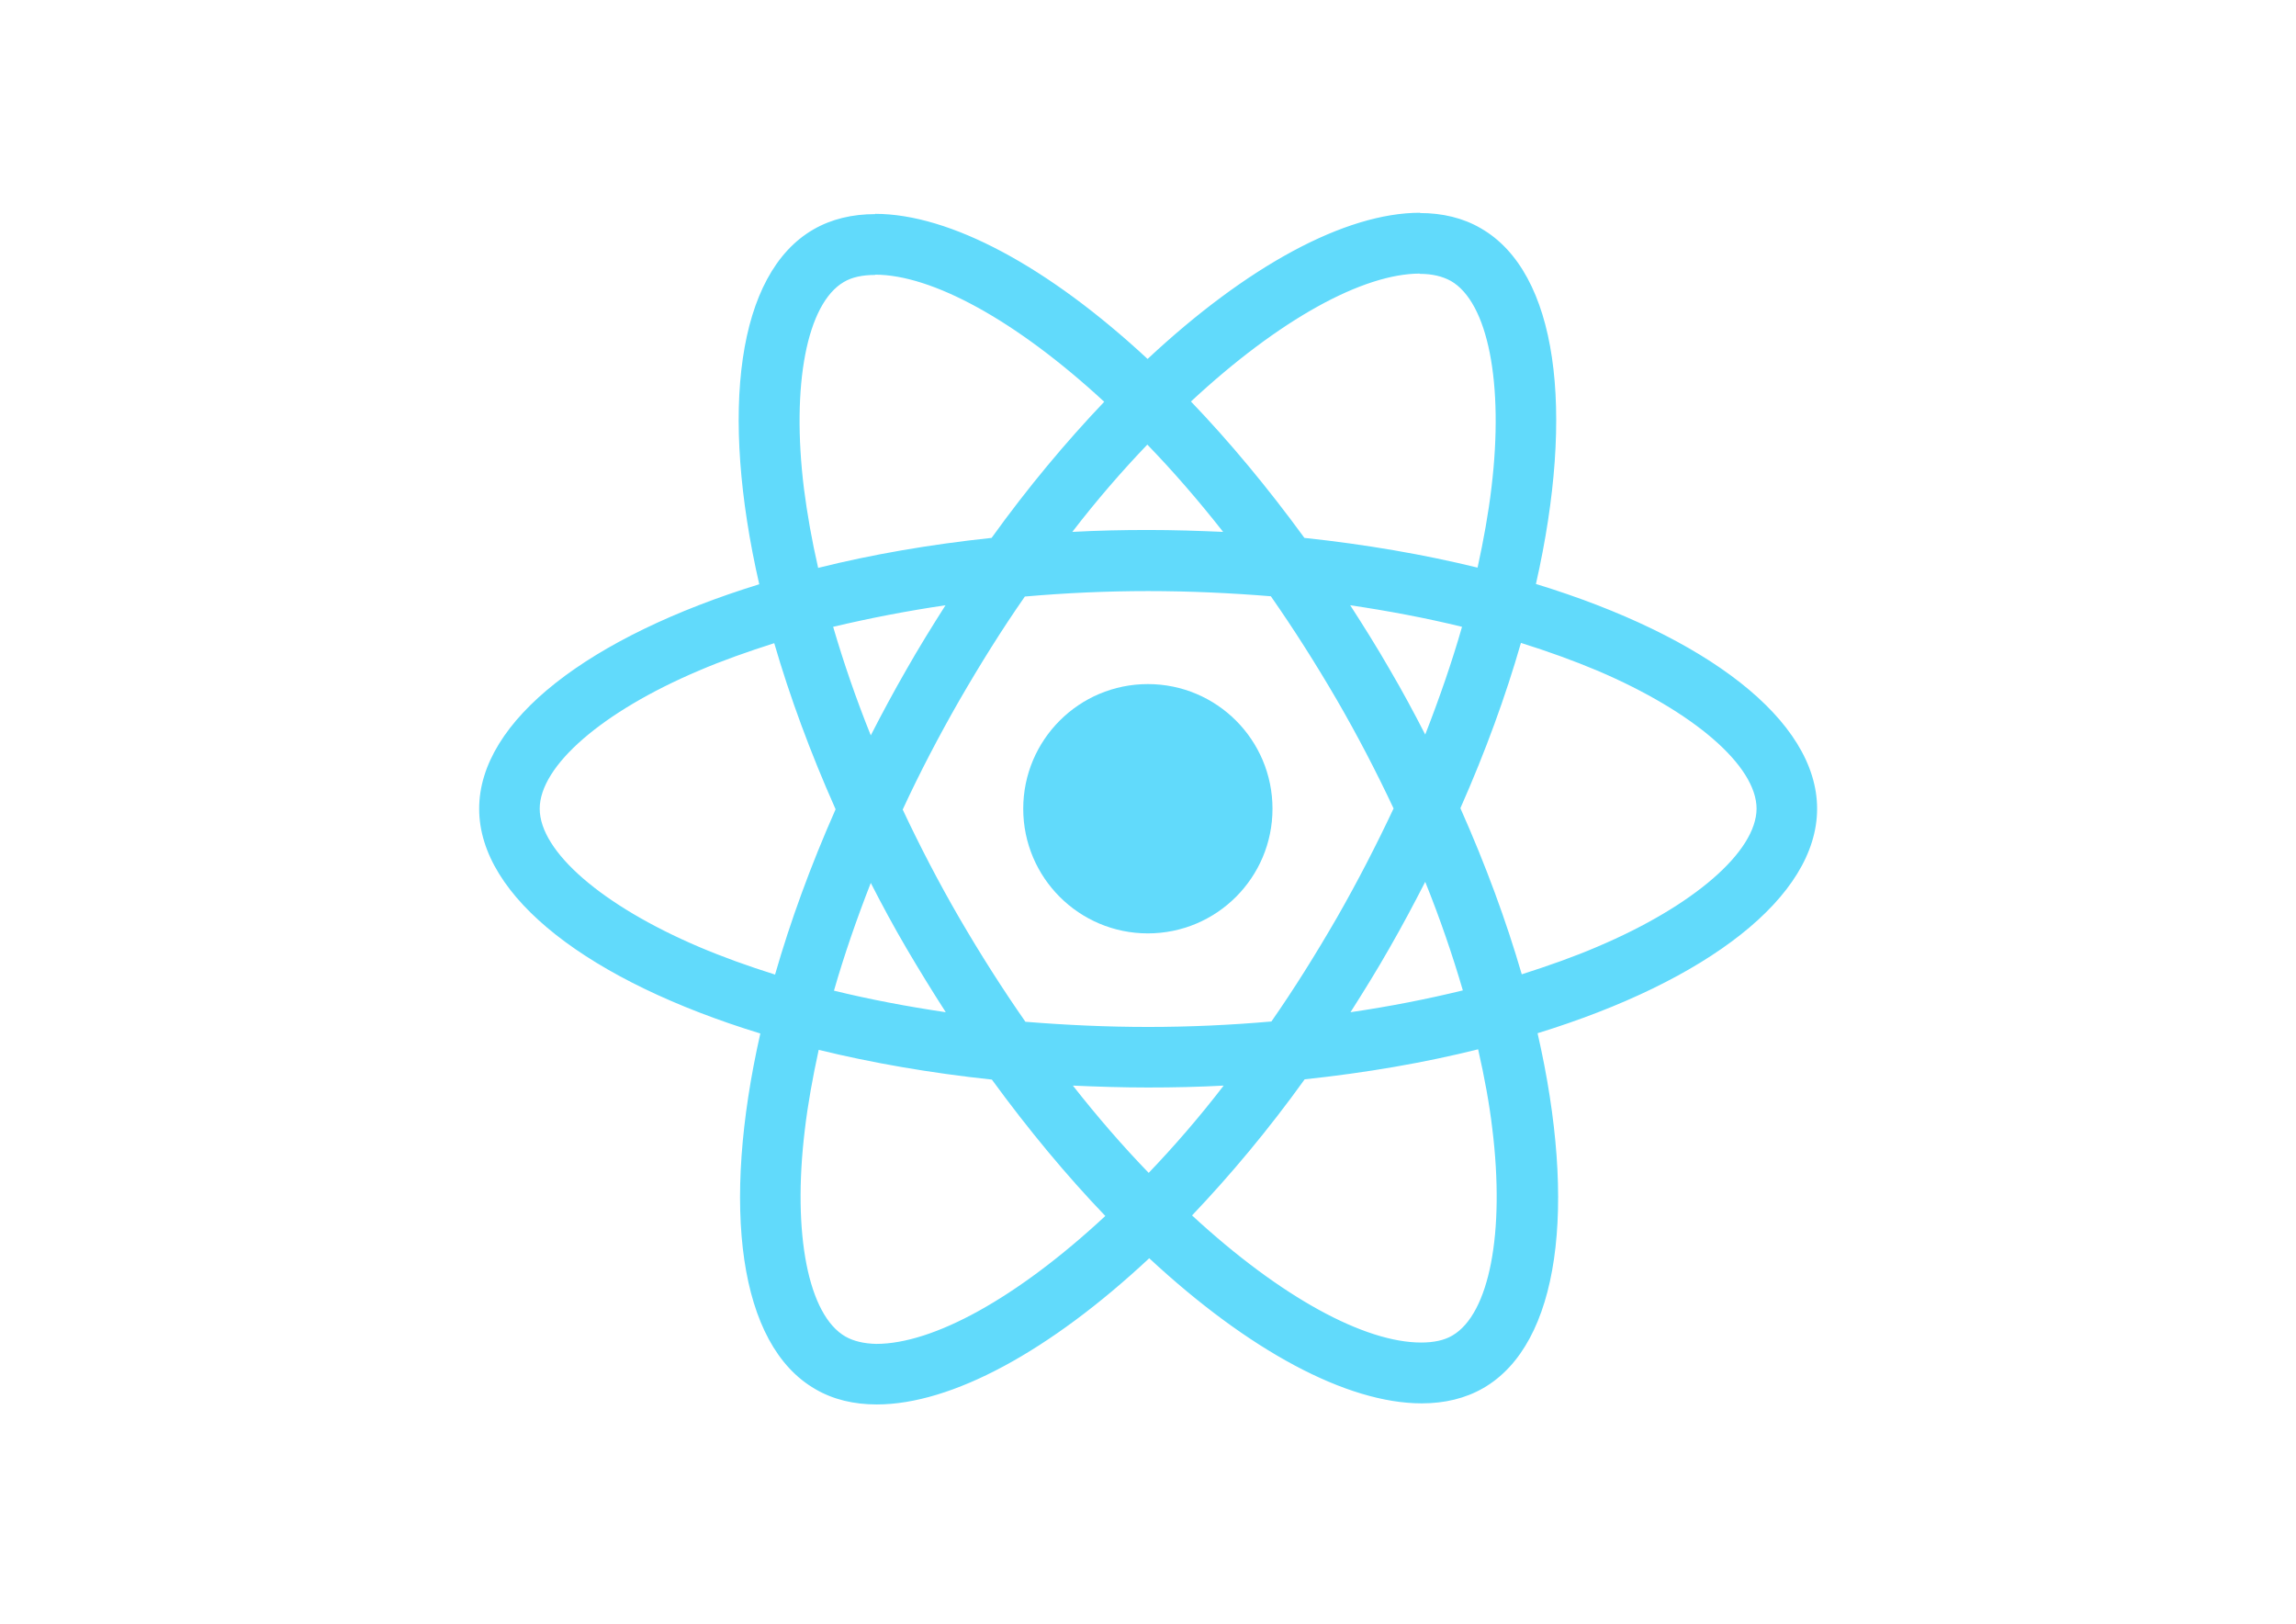
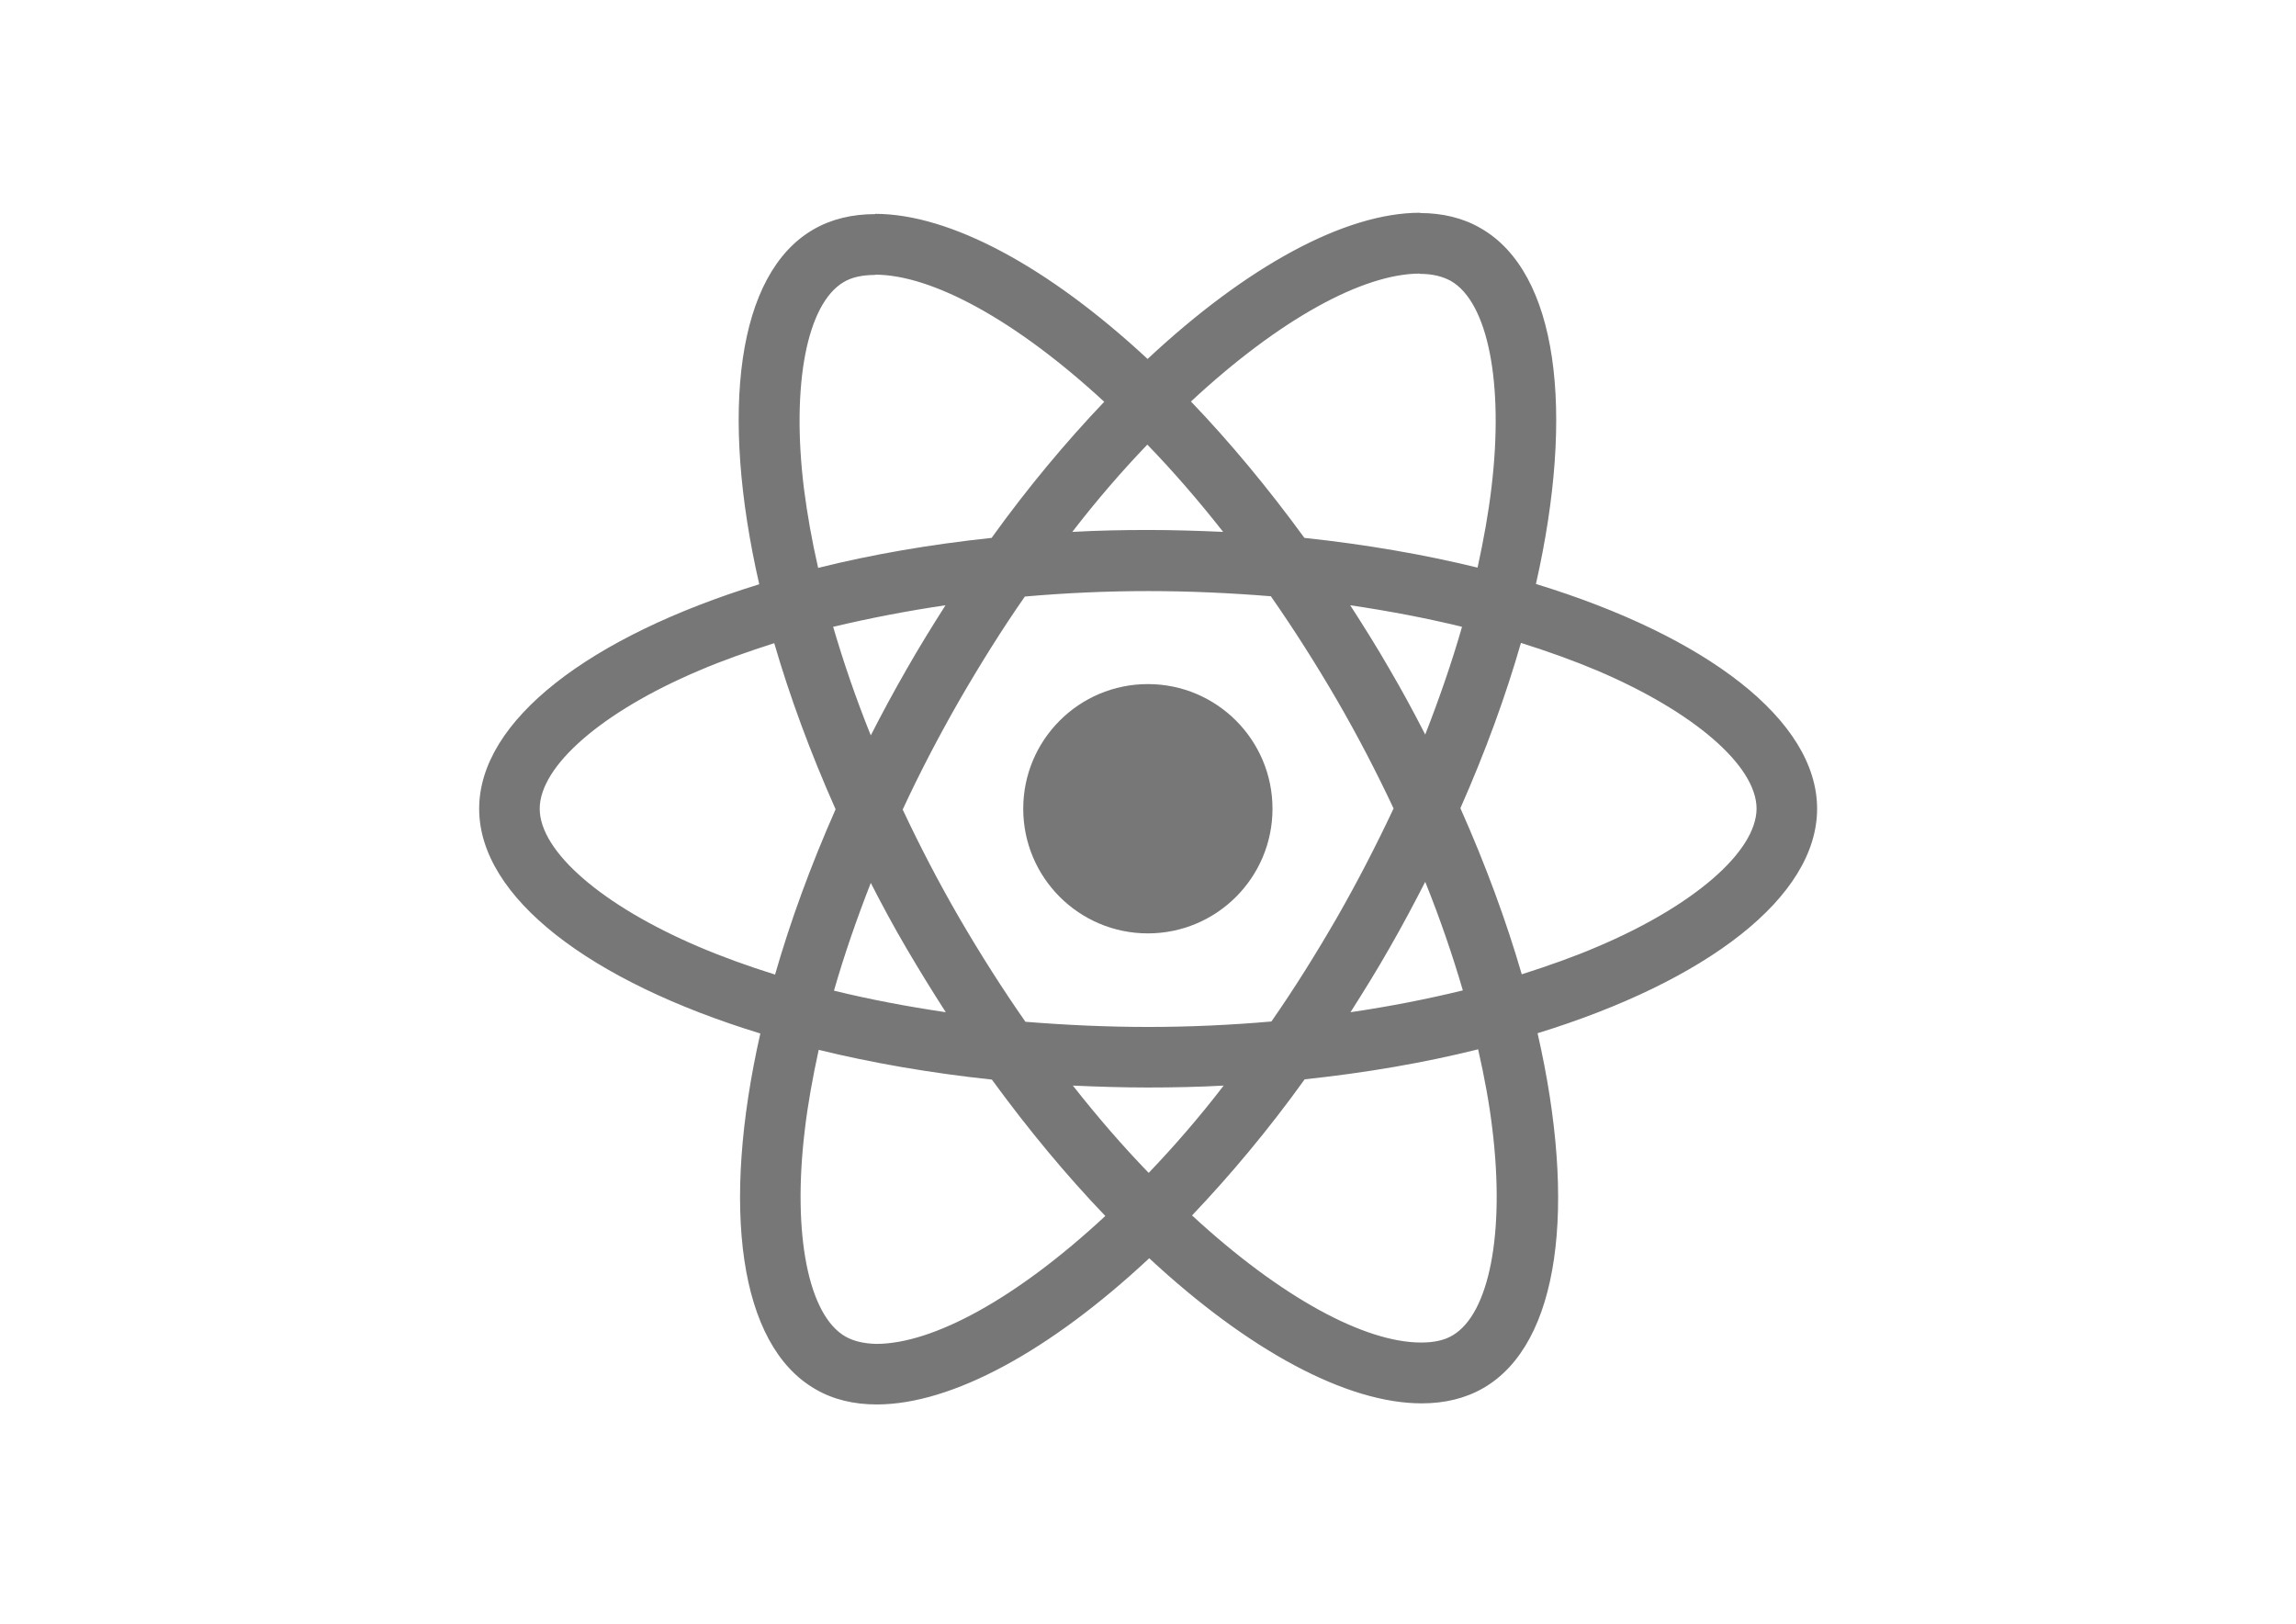
<svg xmlns="http://www.w3.org/2000/svg" viewBox="0 0 841.9 595.3">
-   <g fill="#61DAFB">
+   <g fill="#777">
    <path d="M666.3 296.5c0-32.5-40.7-63.3-103.1-82.4 14.4-63.6 8-114.2-20.2-130.4-6.5-3.8-14.1-5.6-22.4-5.6v22.3c4.6 0 8.3.9 11.4 2.6 13.6 7.8 19.5 37.5 14.9 75.7-1.1 9.4-2.9 19.3-5.1 29.4-19.6-4.8-41-8.5-63.5-10.9-13.5-18.5-27.5-35.3-41.6-50 32.6-30.3 63.2-46.9 84-46.9V78c-27.5 0-63.5 19.6-99.9 53.6-36.4-33.8-72.4-53.2-99.9-53.2v22.3c20.7 0 51.4 16.5 84 46.6-14 14.7-28 31.4-41.3 49.9-22.6 2.4-44 6.1-63.6 11-2.3-10-4-19.7-5.2-29-4.7-38.2 1.1-67.9 14.6-75.8 3-1.8 6.9-2.6 11.5-2.6V78.5c-8.4 0-16 1.8-22.6 5.6-28.1 16.2-34.4 66.7-19.9 130.1-62.2 19.2-102.7 49.9-102.7 82.3 0 32.5 40.7 63.3 103.1 82.4-14.4 63.6-8 114.2 20.2 130.4 6.5 3.8 14.1 5.6 22.5 5.6 27.5 0 63.5-19.6 99.9-53.6 36.4 33.8 72.4 53.2 99.9 53.2 8.4 0 16-1.8 22.6-5.6 28.1-16.2 34.4-66.7 19.9-130.1 62-19.1 102.5-49.9 102.5-82.3zm-130.2-66.7c-3.7 12.9-8.3 26.2-13.5 39.5-4.1-8-8.4-16-13.1-24-4.6-8-9.5-15.8-14.4-23.4 14.2 2.1 27.9 4.7 41 7.9zm-45.8 106.5c-7.8 13.5-15.8 26.3-24.1 38.2-14.9 1.3-30 2-45.2 2-15.1 0-30.2-.7-45-1.9-8.3-11.9-16.4-24.6-24.2-38-7.6-13.1-14.5-26.4-20.8-39.8 6.2-13.4 13.2-26.8 20.7-39.9 7.8-13.5 15.8-26.3 24.1-38.2 14.9-1.3 30-2 45.2-2 15.1 0 30.2.7 45 1.9 8.3 11.9 16.4 24.6 24.2 38 7.6 13.1 14.5 26.4 20.8 39.8-6.3 13.4-13.2 26.8-20.7 39.9zm32.3-13c5.4 13.4 10 26.8 13.8 39.8-13.1 3.2-26.9 5.9-41.2 8 4.9-7.7 9.8-15.6 14.4-23.7 4.6-8 8.9-16.1 13-24.1zM421.2 430c-9.3-9.6-18.6-20.3-27.8-32 9 .4 18.2.7 27.5.7 9.4 0 18.7-.2 27.8-.7-9 11.7-18.3 22.4-27.5 32zm-74.4-58.9c-14.2-2.1-27.9-4.7-41-7.9 3.7-12.9 8.3-26.2 13.5-39.5 4.1 8 8.4 16 13.1 24 4.7 8 9.5 15.8 14.4 23.4zM420.7 163c9.3 9.6 18.6 20.3 27.8 32-9-.4-18.2-.7-27.5-.7-9.4 0-18.7.2-27.8.7 9-11.7 18.3-22.4 27.5-32zm-74 58.9c-4.9 7.7-9.8 15.6-14.4 23.7-4.6 8-8.9 16-13 24-5.4-13.4-10-26.8-13.8-39.8 13.1-3.1 26.9-5.8 41.2-7.9zm-90.5 125.2c-35.4-15.1-58.3-34.9-58.3-50.6 0-15.7 22.9-35.6 58.3-50.6 8.6-3.7 18-7 27.7-10.1 5.7 19.6 13.2 40 22.5 60.9-9.2 20.8-16.6 41.1-22.2 60.6-9.9-3.1-19.3-6.5-28-10.2zM310 490c-13.6-7.8-19.5-37.5-14.9-75.7 1.1-9.4 2.9-19.3 5.1-29.4 19.6 4.8 41 8.5 63.5 10.9 13.5 18.5 27.5 35.3 41.6 50-32.6 30.3-63.2 46.9-84 46.9-4.5-.1-8.3-1-11.3-2.7zm237.2-76.2c4.7 38.2-1.1 67.9-14.6 75.8-3 1.8-6.9 2.6-11.5 2.6-20.7 0-51.4-16.5-84-46.6 14-14.7 28-31.4 41.3-49.9 22.6-2.4 44-6.1 63.6-11 2.3 10.1 4.1 19.8 5.2 29.1zm38.5-66.7c-8.6 3.7-18 7-27.7 10.1-5.7-19.6-13.2-40-22.5-60.9 9.2-20.8 16.6-41.1 22.2-60.6 9.9 3.1 19.3 6.5 28.1 10.2 35.4 15.1 58.3 34.9 58.3 50.6-.1 15.7-23 35.6-58.4 50.6zM320.8 78.4z" />
    <circle cx="420.9" cy="296.5" r="45.7" />
    <path d="M520.5 78.1z" />
  </g>
</svg>
